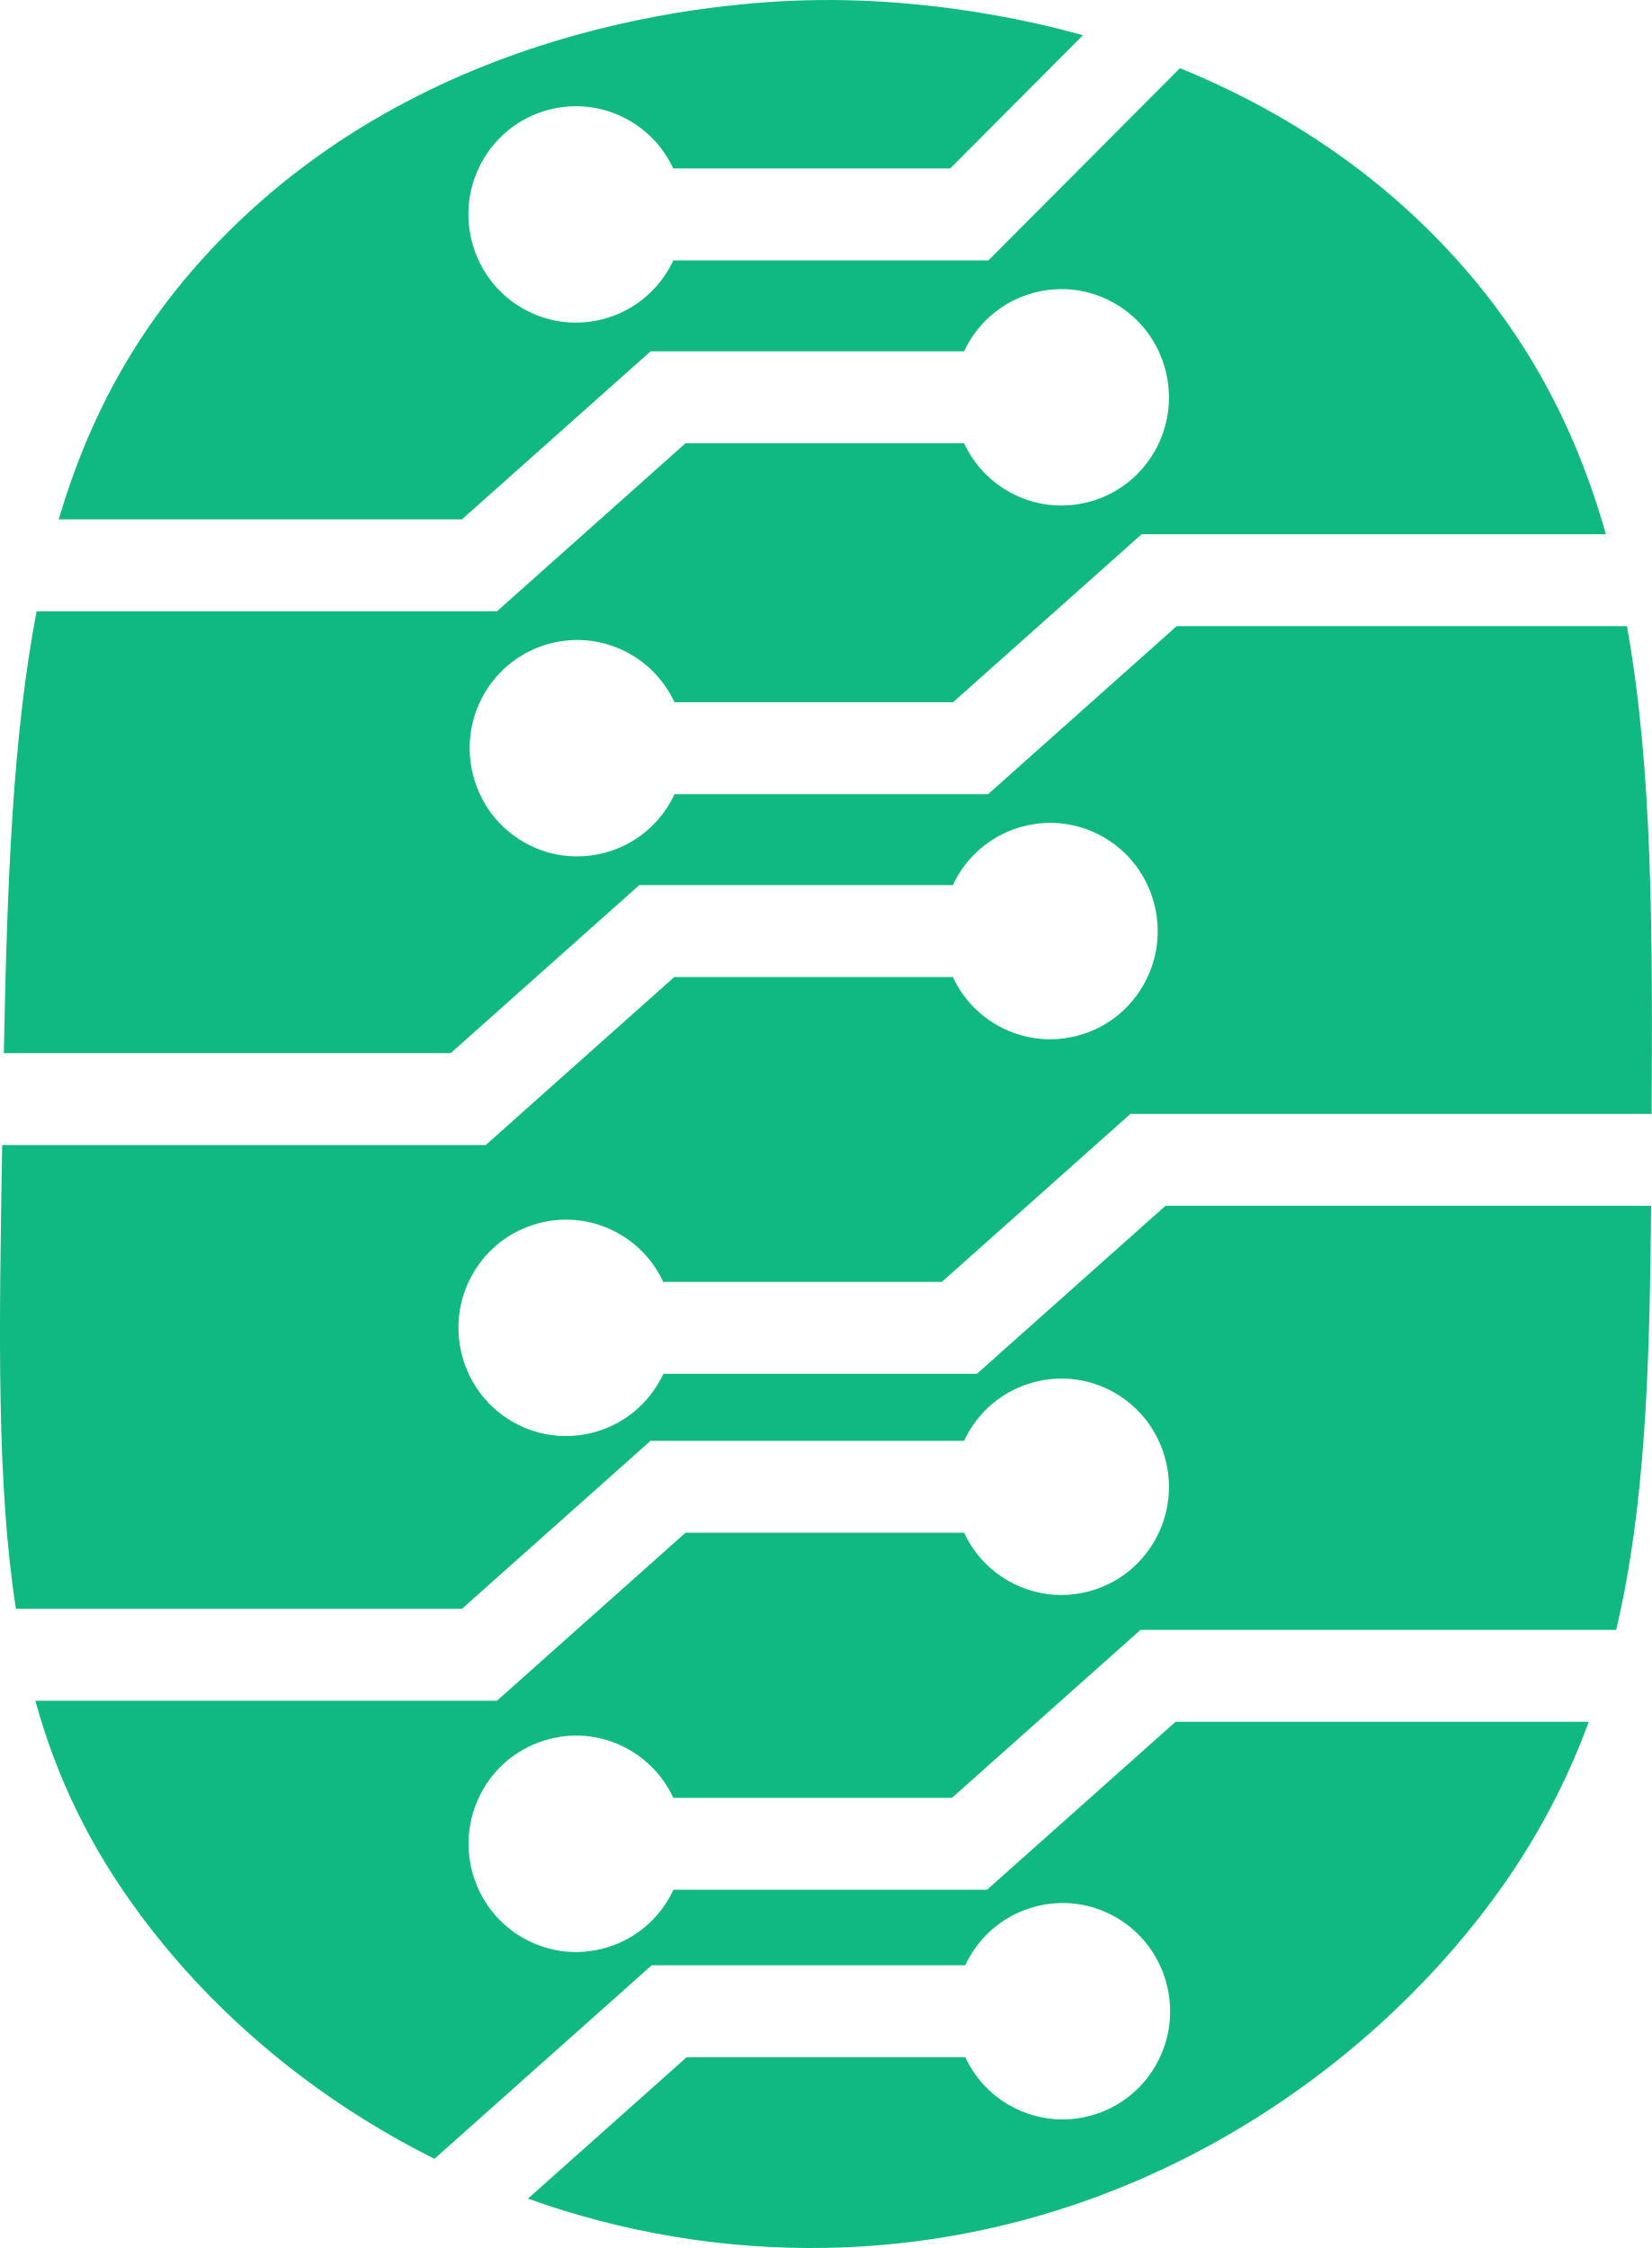
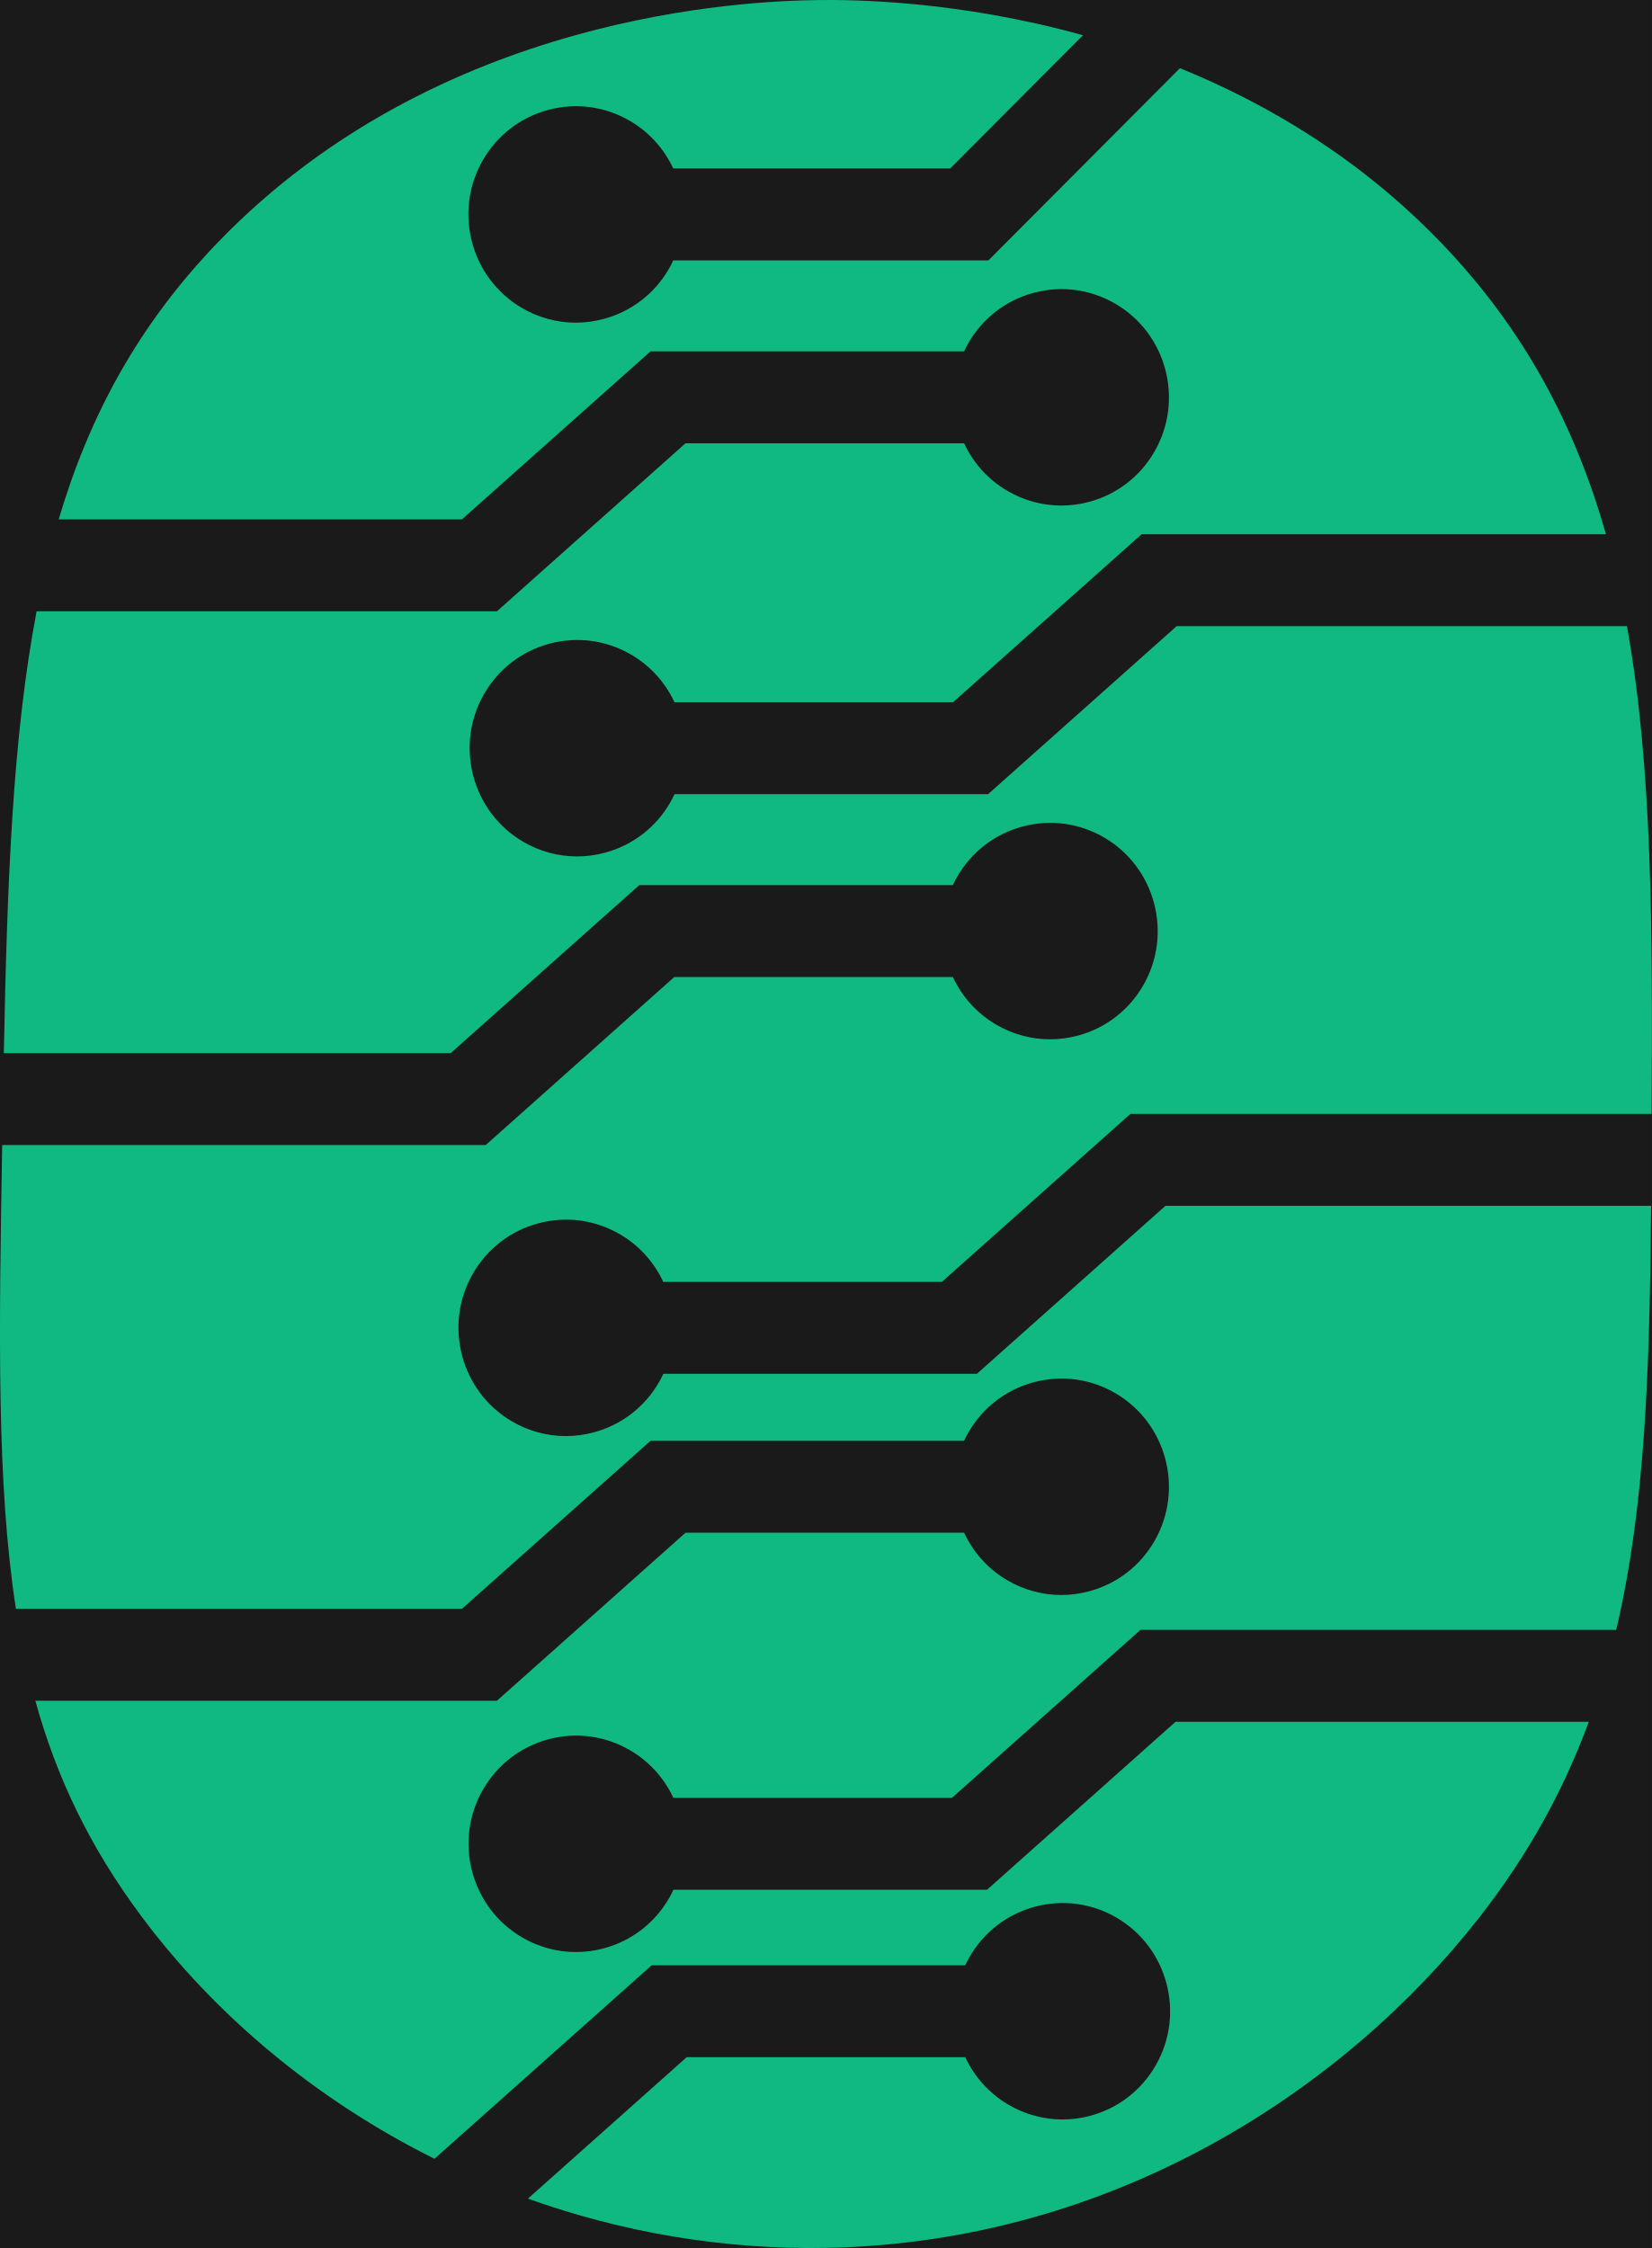
<svg xmlns="http://www.w3.org/2000/svg" id="Layer_2" viewBox="0 0 718.88 978.34">
+   <rect width="100%" height="100%" fill="#1A1A1A" />
  <g id="Layer_2-2">
    <path fill="#10B981" d="M511.55,749.33l-82.05,73.11h-136.45c-.55,1.18-1.14,2.35-1.8,3.5-6.26,10.93-16.39,18.74-28.51,21.99-4.01,1.08-8.08,1.61-12.13,1.61-8.13,0-16.15-2.15-23.37-6.35-22.3-12.98-29.98-41.8-17.12-64.25,6.26-10.93,16.39-18.74,28.51-21.99,12.07-3.24,24.68-1.55,35.49,4.74,8.58,4.99,14.98,12.33,18.9,20.75h121.23l82.05-73.11h207c12.67-53.76,14.6-113.48,15.19-184.55h-211.33l-82.05,73.11h-136.45c-.55,1.18-1.14,2.35-1.8,3.5-6.26,10.93-16.39,18.74-28.51,21.99-4.01,1.08-8.08,1.61-12.13,1.61-8.12,0-16.14-2.15-23.37-6.35-22.3-12.98-29.98-41.8-17.12-64.25,6.26-10.93,16.39-18.74,28.51-21.99,12.07-3.24,24.68-1.55,35.49,4.74,8.58,4.99,14.98,12.33,18.9,20.75h121.23l82.05-73.11h226.81c.42-79.73,.44-150.03-10.74-212.27h-195.95l-82.05,73.11h-136.45c-.55,1.18-1.14,2.35-1.8,3.5-6.26,10.93-16.39,18.74-28.51,21.99-4.01,1.07-8.08,1.61-12.13,1.61-8.13,0-16.15-2.15-23.37-6.35-22.3-12.98-29.98-41.8-17.12-64.25,6.26-10.93,16.39-18.74,28.51-21.99,12.07-3.23,24.68-1.55,35.49,4.74,8.58,4.99,14.98,12.33,18.9,20.75h121.23l82.05-73.11h202.04c-13.39-47.24-35.57-89.45-72.16-127.33-34.92-36.15-74.82-59.9-113.2-75.51l-83.33,83.65h-137.14c-.55,1.18-1.14,2.35-1.8,3.5-6.26,10.93-16.39,18.74-28.51,21.99-4.01,1.07-8.08,1.61-12.13,1.61-8.13,0-16.14-2.15-23.37-6.35h0c-22.3-12.98-29.98-41.8-17.12-64.25,6.26-10.93,16.39-18.74,28.51-21.99,12.07-3.23,24.68-1.55,35.49,4.74,8.58,4.99,14.98,12.33,18.9,20.75h120.54l57.76-57.99C416.69,.17,370.99-.14,356.39,.02c-32.01,.37-165.37,5.89-261.29,105.16-34.64,35.85-56.09,75.34-69.56,120.85H201.03l82.05-73.11h136.45c.55-1.18,1.14-2.35,1.8-3.5,6.26-10.93,16.39-18.74,28.51-21.99,12.07-3.23,24.68-1.55,35.49,4.74,22.3,12.98,29.98,41.8,17.12,64.25-6.26,10.93-16.39,18.74-28.51,21.99-4.01,1.07-8.08,1.61-12.13,1.61-8.13,0-16.14-2.15-23.37-6.35-8.58-4.99-14.98-12.33-18.9-20.75h-121.23l-82.05,73.11H15.93C5.49,320.72,3.13,383.72,1.67,458.32H196.14l82.05-73.11h136.45c.55-1.18,1.14-2.35,1.8-3.5,6.26-10.93,16.39-18.74,28.51-21.99,12.07-3.23,24.68-1.55,35.49,4.74,22.3,12.98,29.98,41.8,17.12,64.25-6.26,10.93-16.39,18.74-28.51,21.99-4.01,1.07-8.08,1.61-12.13,1.61-8.13,0-16.14-2.15-23.37-6.35-8.58-4.99-14.98-12.33-18.9-20.75h-121.23l-82.05,73.11H.95c-1.45,83.86-2.37,147.76,5.98,201.84H201.03l82.05-73.11h136.45c.55-1.18,1.14-2.35,1.8-3.5,6.26-10.93,16.39-18.74,28.51-21.99,12.08-3.24,24.68-1.55,35.49,4.74,22.3,12.98,29.98,41.8,17.12,64.25-6.26,10.93-16.39,18.74-28.51,21.99-4.01,1.08-8.08,1.61-12.13,1.61-8.13,0-16.14-2.15-23.37-6.35-8.58-4.99-14.98-12.33-18.9-20.75h-121.23l-82.05,73.11H15.38c9.23,33.44,23.68,63.63,46.04,93.67,32.33,43.44,76.39,80.14,127.65,105.69l94.52-84.22h136.45c.55-1.18,1.14-2.35,1.8-3.5,6.26-10.93,16.39-18.74,28.51-21.99,12.07-3.24,24.68-1.55,35.49,4.74h0c22.3,12.98,29.98,41.8,17.12,64.25-6.26,10.93-16.39,18.74-28.51,21.99-4.01,1.08-8.08,1.61-12.13,1.61-8.13,0-16.14-2.15-23.37-6.35-8.58-4.99-14.98-12.33-18.9-20.75h-121.23l-69.09,61.56c40.79,14.59,84.93,22.34,130.56,21.41,125.16-2.56,225.57-69.7,283.44-143.79,21.51-27.54,36.78-55.58,47.64-85.15h-179.83Z" />
  </g>
</svg>
